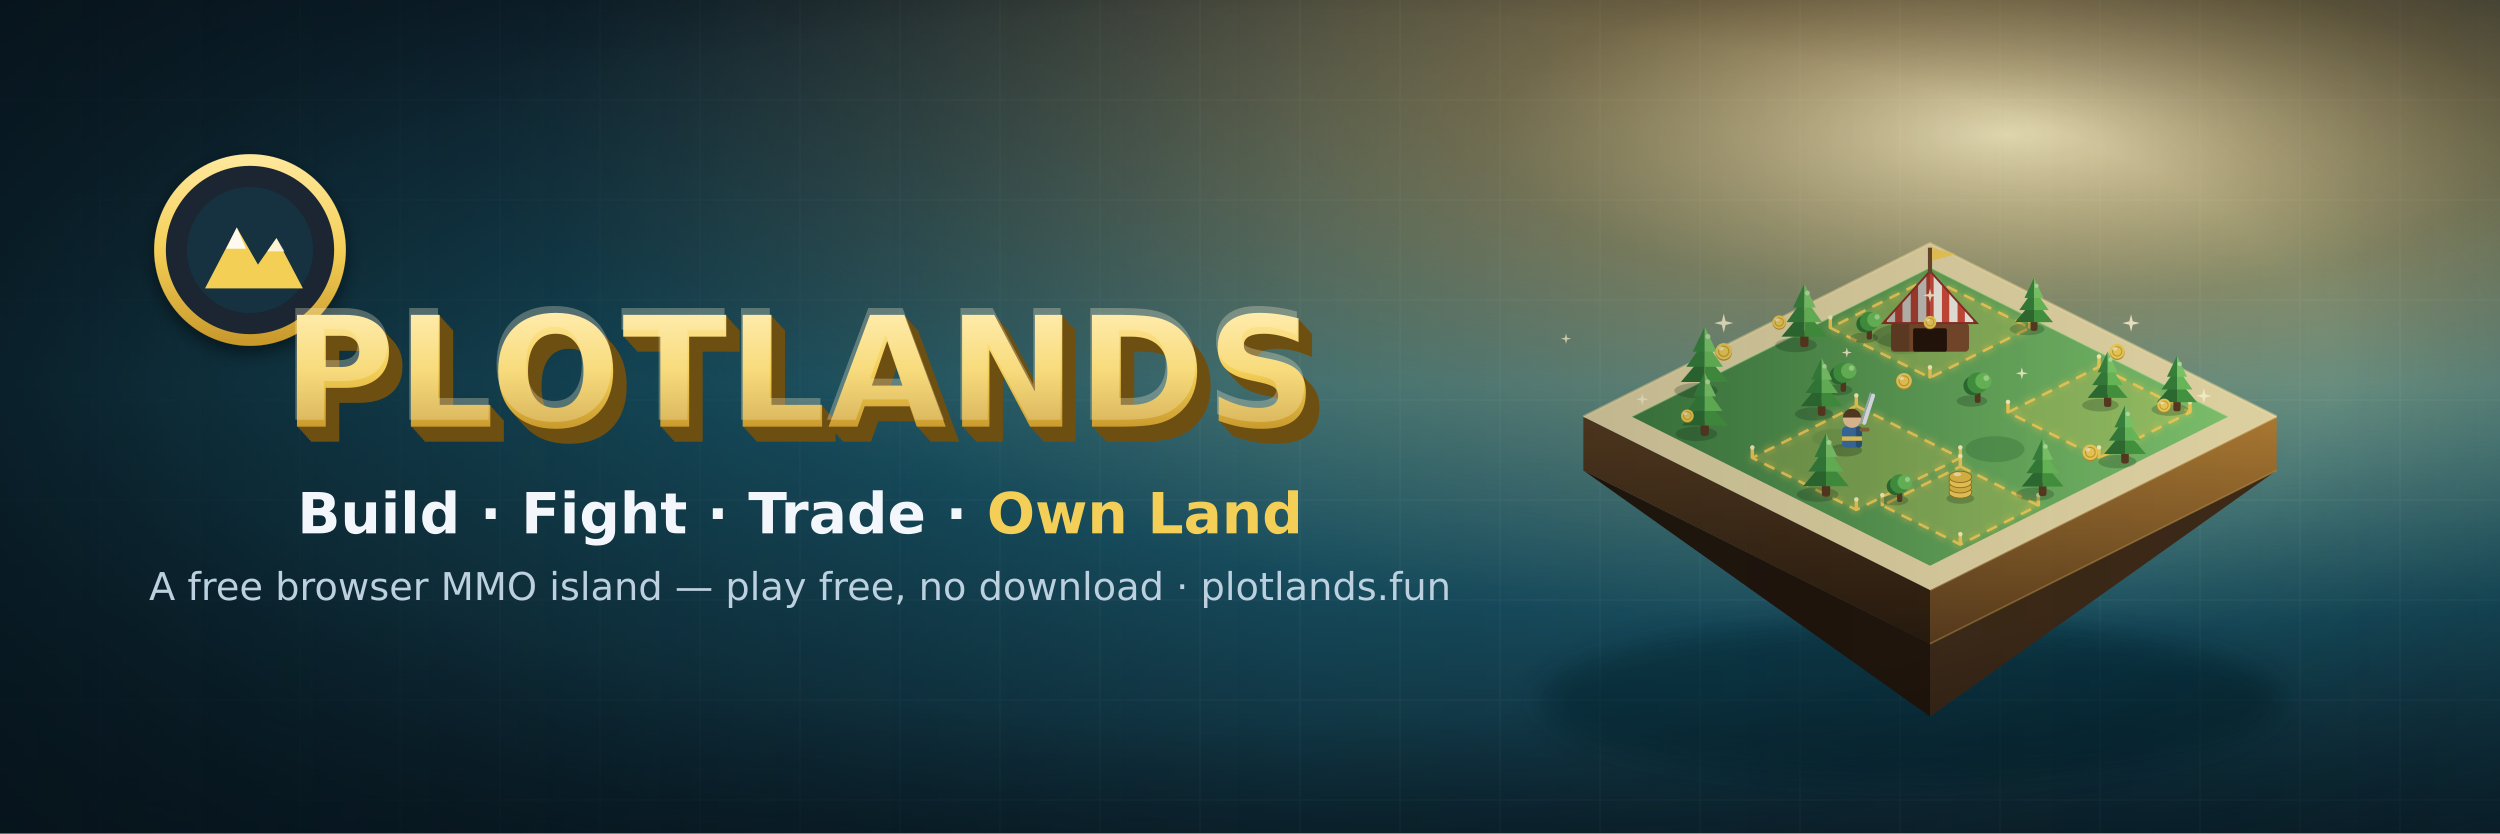
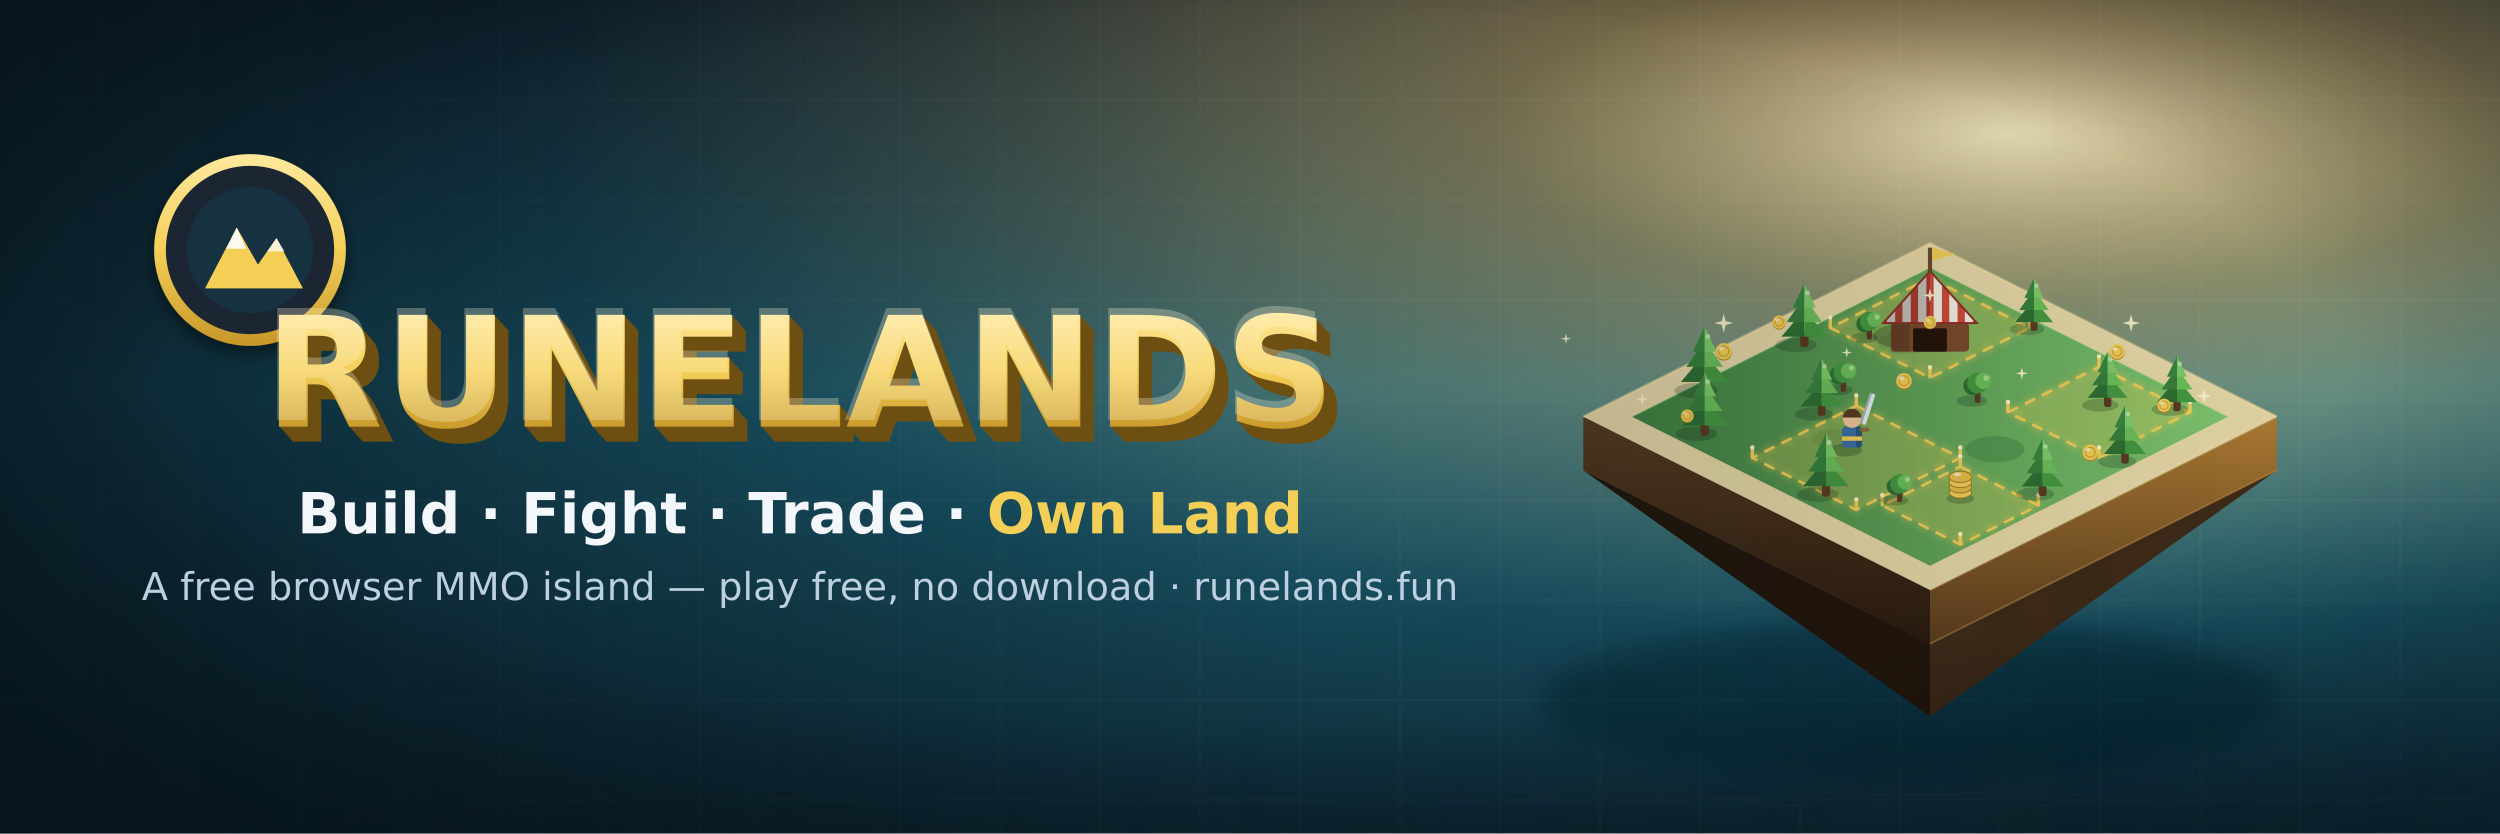
<svg xmlns="http://www.w3.org/2000/svg" width="1500" height="500" viewBox="0 0 1500 500">
  <defs>
    <linearGradient id="sky" x1="0" y1="0" x2="0" y2="1">
      <stop offset="0" stop-color="#163140" />
      <stop offset=".46" stop-color="#247e96" />
      <stop offset="1" stop-color="#0f2c39" />
    </linearGradient>
    <radialGradient id="sun" cx="80%" cy="16%" r="60%">
      <stop offset="0" stop-color="#fff1c2" stop-opacity=".95" />
      <stop offset="34%" stop-color="#f4b65a" stop-opacity=".5" />
      <stop offset="100%" stop-color="#f4b65a" stop-opacity="0" />
    </radialGradient>
    <linearGradient id="refl" x1="0" y1="0" x2="0" y2="1">
      <stop offset="0" stop-color="#ffe9a8" stop-opacity="0" />
      <stop offset=".5" stop-color="#ffdf8c" stop-opacity=".2" />
      <stop offset="1" stop-color="#ffdf8c" stop-opacity="0" />
    </linearGradient>
    <linearGradient id="grassG" gradientUnits="userSpaceOnUse" x1="1380" y1="560" x2="580" y2="560">
      <stop offset="0" stop-color="#86cc72" />
      <stop offset="1" stop-color="#3c7a3c" />
    </linearGradient>
    <linearGradient id="wallR" x1="0" y1="0" x2="0" y2="1">
      <stop offset="0" stop-color="#b07c33" />
      <stop offset="1" stop-color="#5c3d1c" />
    </linearGradient>
    <linearGradient id="wallL" x1="0" y1="0" x2="0" y2="1">
      <stop offset="0" stop-color="#5a3c1f" />
      <stop offset="1" stop-color="#291a0c" />
    </linearGradient>
    <linearGradient id="goldG" x1="0" y1="0" x2="0" y2="1">
      <stop offset="0" stop-color="#ffe79a" />
      <stop offset=".5" stop-color="#f4cf57" />
      <stop offset="1" stop-color="#c99a2c" />
    </linearGradient>
    <radialGradient id="ctaG" cx="50%" cy="28%" r="85%">
      <stop offset="0" stop-color="#ffe9a2" />
      <stop offset=".6" stop-color="#f4cf57" />
      <stop offset="1" stop-color="#d8a838" />
    </radialGradient>
    <linearGradient id="scrimT" x1="0" y1="0" x2="0" y2="1">
      <stop offset="0" stop-color="#06151d" stop-opacity=".62" />
      <stop offset="1" stop-color="#06151d" stop-opacity="0" />
    </linearGradient>
    <linearGradient id="scrimB" x1="0" y1="0" x2="0" y2="1">
      <stop offset="0" stop-color="#06151d" stop-opacity="0" />
      <stop offset="1" stop-color="#06151d" stop-opacity=".66" />
    </linearGradient>
    <radialGradient id="vig" cx="50%" cy="44%" r="74%">
      <stop offset="58%" stop-color="#000" stop-opacity="0" />
      <stop offset="100%" stop-color="#04121a" stop-opacity=".55" />
    </radialGradient>
    <filter id="glow" x="-50%" y="-50%" width="200%" height="200%">
      <feGaussianBlur stdDeviation="4.5" result="b" />
      <feMerge>
        <feMergeNode in="b" />
        <feMergeNode in="SourceGraphic" />
      </feMerge>
    </filter>
    <filter id="soft" x="-60%" y="-60%" width="220%" height="220%">
      <feGaussianBlur stdDeviation="16" />
    </filter>
    <filter id="haze" x="-60%" y="-60%" width="220%" height="220%">
      <feGaussianBlur stdDeviation="2.4" />
    </filter>
    <filter id="ds" x="-30%" y="-30%" width="160%" height="160%">
      <feDropShadow dx="0" dy="4" stdDeviation="5" flood-color="#000" flood-opacity=".5" />
    </filter>
  </defs>
  <defs>
    <linearGradient id="bgDay" x1="0" y1="0" x2="0" y2="1">
      <stop offset="0" stop-color="#c2e9f3" />
      <stop offset=".46" stop-color="#7fcadb" />
      <stop offset="1" stop-color="#3a9cb7" />
    </linearGradient>
    <linearGradient id="bgMap" x1="0" y1="0" x2="0" y2="1">
      <stop offset="0" stop-color="#2c3d4e" />
      <stop offset="1" stop-color="#121b25" />
    </linearGradient>
    <linearGradient id="bgNight" x1="0" y1="0" x2="0" y2="1">
      <stop offset="0" stop-color="#2c1620" />
      <stop offset=".5" stop-color="#3c1a22" />
      <stop offset="1" stop-color="#110910" />
    </linearGradient>
    <linearGradient id="bgEcon" x1="0" y1="0" x2="0" y2="1">
      <stop offset="0" stop-color="#312257" />
      <stop offset=".5" stop-color="#221a44" />
      <stop offset="1" stop-color="#0f0b22" />
    </linearGradient>
    <radialGradient id="sunWarm" cx="78%" cy="16%" r="62%">
      <stop offset="0" stop-color="#fffaea" stop-opacity=".95" />
      <stop offset="34%" stop-color="#ffe2a0" stop-opacity=".5" />
      <stop offset="100%" stop-color="#ffe2a0" stop-opacity="0" />
    </radialGradient>
    <radialGradient id="goldGlow" cx="70%" cy="42%" r="62%">
      <stop offset="0" stop-color="#ffe7a4" stop-opacity=".45" />
      <stop offset="100%" stop-color="#ffe7a4" stop-opacity="0" />
    </radialGradient>
    <radialGradient id="redglow" cx="50%" cy="50%" r="50%">
      <stop offset="0" stop-color="#ff3b2a" stop-opacity=".55" />
      <stop offset="100%" stop-color="#ff3b2a" stop-opacity="0" />
    </radialGradient>
    <linearGradient id="scrimL" x1="0" y1="0" x2="1" y2="0">
      <stop offset="0" stop-color="#06121a" stop-opacity=".85" />
      <stop offset=".52" stop-color="#06121a" stop-opacity=".22" />
      <stop offset="1" stop-color="#06121a" stop-opacity="0" />
    </linearGradient>
    <linearGradient id="grassG2" x1="0" y1="0" x2="0" y2="1">
      <stop offset="0" stop-color="#86cc72" />
      <stop offset="1" stop-color="#3c7a3c" />
    </linearGradient>
    <radialGradient id="icSea" cx="50%" cy="38%" r="80%">
      <stop offset="0" stop-color="#2d3f50" />
      <stop offset="1" stop-color="#0b121a" />
    </radialGradient>
    <linearGradient id="mtnR" x1="0" y1="0" x2="0" y2="1">
      <stop offset="0" stop-color="#ffe79a" />
      <stop offset="1" stop-color="#e3b43c" />
    </linearGradient>
    <linearGradient id="mtnL" x1="0" y1="0" x2="0" y2="1">
      <stop offset="0" stop-color="#e0b950" />
      <stop offset="1" stop-color="#b0842a" />
    </linearGradient>
    <radialGradient id="icGold" cx="50%" cy="38%" r="82%">
      <stop offset="0" stop-color="#ffeab0" />
      <stop offset=".55" stop-color="#f3cc62" />
      <stop offset="1" stop-color="#d59f33" />
    </radialGradient>
    <radialGradient id="icNavy" cx="50%" cy="40%" r="82%">
      <stop offset="0" stop-color="#243c4e" />
      <stop offset="1" stop-color="#0b1620" />
    </radialGradient>
    <linearGradient id="mtnDeep" x1="0" y1="0" x2="0" y2="1">
      <stop offset="0" stop-color="#e8bb45" />
      <stop offset="1" stop-color="#a9781f" />
    </linearGradient>
  </defs>
  <rect width="1500" height="500" fill="url(#sky)" />
  <rect width="1500" height="500" fill="url(#sun)" />
  <g stroke="#ffffff" stroke-width="1" opacity=".04">
    <line x1="60" y1="0" x2="60" y2="500" />
    <line x1="120" y1="0" x2="120" y2="500" />
    <line x1="180" y1="0" x2="180" y2="500" />
    <line x1="240" y1="0" x2="240" y2="500" />
    <line x1="300" y1="0" x2="300" y2="500" />
    <line x1="360" y1="0" x2="360" y2="500" />
    <line x1="420" y1="0" x2="420" y2="500" />
    <line x1="480" y1="0" x2="480" y2="500" />
    <line x1="540" y1="0" x2="540" y2="500" />
    <line x1="600" y1="0" x2="600" y2="500" />
    <line x1="660" y1="0" x2="660" y2="500" />
    <line x1="720" y1="0" x2="720" y2="500" />
    <line x1="780" y1="0" x2="780" y2="500" />
    <line x1="840" y1="0" x2="840" y2="500" />
    <line x1="900" y1="0" x2="900" y2="500" />
    <line x1="960" y1="0" x2="960" y2="500" />
    <line x1="1020" y1="0" x2="1020" y2="500" />
    <line x1="1080" y1="0" x2="1080" y2="500" />
    <line x1="1140" y1="0" x2="1140" y2="500" />
    <line x1="1200" y1="0" x2="1200" y2="500" />
    <line x1="1260" y1="0" x2="1260" y2="500" />
    <line x1="1320" y1="0" x2="1320" y2="500" />
    <line x1="1380" y1="0" x2="1380" y2="500" />
    <line x1="1440" y1="0" x2="1440" y2="500" />
    <line x1="0" y1="60" x2="1500" y2="60" />
    <line x1="0" y1="120" x2="1500" y2="120" />
    <line x1="0" y1="180" x2="1500" y2="180" />
    <line x1="0" y1="240" x2="1500" y2="240" />
    <line x1="0" y1="300" x2="1500" y2="300" />
    <line x1="0" y1="360" x2="1500" y2="360" />
    <line x1="0" y1="420" x2="1500" y2="420" />
    <line x1="0" y1="480" x2="1500" y2="480" />
  </g>
  <g transform="translate(648.4 -41.2) scale(0.52)">
    <ellipse cx="958" cy="888" rx="430" ry="92" fill="#06212e" opacity=".5" filter="url(#soft)" />
    <polygon points="580.0,622.0 980.0,822.0 980.0,906.0" fill="#22150a" />
    <polygon points="980.0,822.0 1380.0,622.0 980.0,906.0" fill="#3f2a17" />
    <polygon points="580.0,560.0 980.0,760.0 980.0,822.0 580.0,622.0" fill="url(#wallL)" />
    <polygon points="980.0,760.0 1380.0,560.0 1380.0,622.0 980.0,822.0" fill="url(#wallR)" />
    <polyline points="980.0,822.0 1380.0,622.0" fill="none" stroke="#c8923f" stroke-width="2" opacity=".5" />
    <polygon points="980.0,360.0 1380.0,560.0 980.0,760.0 580.0,560.0" fill="#e6d6a0" />
    <polygon points="980.0,360.0 1380.0,560.0 980.0,760.0 580.0,560.0" fill="#fff" opacity=".06" />
    <polygon points="980.0,388.0 1324.0,560.0 980.0,732.0 636.0,560.0" fill="url(#grassG)" />
    <ellipse cx="950" cy="475" rx="30" ry="13" fill="#3a7a3b" opacity=".4" />
    <ellipse cx="1055" cy="597.5" rx="34" ry="15" fill="#3a7a3b" opacity=".4" />
    <ellipse cx="870" cy="585" rx="26" ry="11" fill="#3a7a3b" opacity=".4" />
    <polyline points="580.0,560.0 980.0,360.0 1380.0,560.0" fill="none" stroke="#ffe6a6" stroke-width="3" opacity=".5" />
    <polyline points="1380.0,560.0 980.0,760.0" fill="none" stroke="#ffdf9c" stroke-width="2.5" opacity=".35" />
    <polyline points="636.0,560.0 980.0,388.0 1324.0,560.0" fill="none" stroke="#bfe89a" stroke-width="2" opacity=".4" />
    <g filter="url(#glow)">
      <polygon points="980.0,400.0 1095.0,457.5 980.0,515.0 865.0,457.5" fill="#f4cf57" opacity=".13" />
      <polygon points="980.0,400.0 1095.0,457.5 980.0,515.0 865.0,457.5" fill="none" stroke="#f4cf57" stroke-width="3" stroke-dasharray="13 9" stroke-linejoin="round" />
    </g>
    <rect x="978.0" y="389.0" width="4" height="12" rx="1.5" fill="#f4cf57" />
    <circle cx="980.0" cy="388.0" r="2.6" fill="#fff3bf" />
    <rect x="1093.0" y="446.5" width="4" height="12" rx="1.5" fill="#f4cf57" />
    <circle cx="1095.0" cy="445.5" r="2.6" fill="#fff3bf" />
    <rect x="978.0" y="504.0" width="4" height="12" rx="1.5" fill="#f4cf57" />
    <circle cx="980.0" cy="503.0" r="2.6" fill="#fff3bf" />
    <rect x="863.0" y="446.5" width="4" height="12" rx="1.5" fill="#f4cf57" />
    <circle cx="865.0" cy="445.5" r="2.6" fill="#fff3bf" />
    <g filter="url(#glow)">
      <polygon points="1175.0,502.5 1280.0,555.0 1175.0,607.5 1070.0,555.0" fill="#f4cf57" opacity=".13" />
      <polygon points="1175.0,502.5 1280.0,555.0 1175.0,607.5 1070.0,555.0" fill="none" stroke="#f4cf57" stroke-width="3" stroke-dasharray="13 9" stroke-linejoin="round" />
    </g>
    <rect x="1173.0" y="491.5" width="4" height="12" rx="1.5" fill="#f4cf57" />
    <circle cx="1175.0" cy="490.5" r="2.6" fill="#fff3bf" />
    <rect x="1278.0" y="544.0" width="4" height="12" rx="1.5" fill="#f4cf57" />
    <circle cx="1280.0" cy="543.0" r="2.6" fill="#fff3bf" />
    <rect x="1173.0" y="596.5" width="4" height="12" rx="1.5" fill="#f4cf57" />
    <circle cx="1175.0" cy="595.5" r="2.6" fill="#fff3bf" />
    <rect x="1068.0" y="544.0" width="4" height="12" rx="1.5" fill="#f4cf57" />
    <circle cx="1070.0" cy="543.0" r="2.6" fill="#fff3bf" />
    <g filter="url(#glow)">
      <polygon points="895.0,547.5 1015.0,607.5 895.0,667.5 775.0,607.5" fill="#f4cf57" opacity=".13" />
      <polygon points="895.0,547.5 1015.0,607.5 895.0,667.5 775.0,607.5" fill="none" stroke="#f4cf57" stroke-width="3" stroke-dasharray="13 9" stroke-linejoin="round" />
    </g>
    <rect x="893.0" y="536.5" width="4" height="12" rx="1.5" fill="#f4cf57" />
    <circle cx="895.0" cy="535.5" r="2.6" fill="#fff3bf" />
    <rect x="1013.0" y="596.5" width="4" height="12" rx="1.5" fill="#f4cf57" />
    <circle cx="1015.0" cy="595.5" r="2.6" fill="#fff3bf" />
    <rect x="893.0" y="656.5" width="4" height="12" rx="1.5" fill="#f4cf57" />
    <circle cx="895.0" cy="655.5" r="2.6" fill="#fff3bf" />
    <rect x="773.0" y="596.5" width="4" height="12" rx="1.5" fill="#f4cf57" />
    <circle cx="775.0" cy="595.5" r="2.6" fill="#fff3bf" />
    <g filter="url(#glow)">
      <polygon points="1015.0,617.5 1105.0,662.5 1015.0,707.5 925.0,662.5" fill="#f4cf57" opacity=".13" />
      <polygon points="1015.0,617.5 1105.0,662.5 1015.0,707.5 925.0,662.5" fill="none" stroke="#f4cf57" stroke-width="3" stroke-dasharray="13 9" stroke-linejoin="round" />
    </g>
    <rect x="1013.0" y="606.5" width="4" height="12" rx="1.5" fill="#f4cf57" />
    <circle cx="1015.0" cy="605.5" r="2.6" fill="#fff3bf" />
    <rect x="1103.0" y="651.5" width="4" height="12" rx="1.5" fill="#f4cf57" />
    <circle cx="1105.0" cy="650.5" r="2.6" fill="#fff3bf" />
    <rect x="1013.0" y="696.5" width="4" height="12" rx="1.5" fill="#f4cf57" />
    <circle cx="1015.0" cy="695.5" r="2.6" fill="#fff3bf" />
    <rect x="923.0" y="651.5" width="4" height="12" rx="1.5" fill="#f4cf57" />
    <circle cx="925.0" cy="650.5" r="2.6" fill="#fff3bf" />
    <g transform="translate(980.0 455.0)">
      <g transform="scale(1.5)">
        <ellipse cx="-8" cy="8" rx="36" ry="11" fill="#0a1a0e" opacity=".25" />
        <rect x="-30" y="-2" width="60" height="22" rx="3" fill="#7a4a2a" />
        <rect x="-30" y="-2" width="14" height="22" fill="#000" opacity=".18" />
        <clipPath id="troof">
          <path d="M0 -42 L36 -2 L-36 -2 Z" />
        </clipPath>
        <g clip-path="url(#troof)">
          <rect x="-36" y="-44" width="72" height="44" fill="#cf4a38" />
          <rect x="-33.2" y="-44" width="6.4" height="44" fill="#f4efe4" />
          <rect x="-21.2" y="-44" width="6.4" height="44" fill="#f4efe4" />
          <rect x="-9.2" y="-44" width="6.4" height="44" fill="#f4efe4" />
          <rect x="2.8" y="-44" width="6.4" height="44" fill="#f4efe4" />
          <rect x="14.8" y="-44" width="6.4" height="44" fill="#f4efe4" />
          <rect x="26.8" y="-44" width="6.4" height="44" fill="#f4efe4" />
          <path d="M0 -42 L-36 -2 L0 -2 Z" fill="#000" opacity=".2" />
        </g>
        <path d="M0 -42 L36 -2 L-36 -2 Z" fill="none" stroke="#8d2f22" stroke-width="1.5" />
        <rect x="-13" y="2" width="26" height="18" rx="1.5" fill="#241307" />
        <rect x="-1.6" y="-60" width="3.2" height="20" fill="#6b4a2a" />
        <path d="M1.6 -60 l18 5 l-18 5 Z" fill="#f4cf57" />
      </g>
    </g>
    <g transform="translate(1100.0 455.0)">
      <g transform="scale(1)">
        <ellipse cx="-8" cy="4" rx="20" ry="7" fill="#0a1a0e" opacity=".22" />
        <rect x="-4" y="-8" width="8" height="14" rx="2.5" fill="#5b3a1f" />
        <path d="M0 -30 L-22 -4 L0 -4 Z" fill="#2f6f31" />
        <path d="M0 -30 L22 -4 L0 -4 Z" fill="#469940" />
        <path d="M0 -42 L-17 -18 L0 -18 Z" fill="#37803a" />
        <path d="M0 -42 L17 -18 L0 -18 Z" fill="#6cc05a" />
        <path d="M0 -55 L-11 -32 L0 -32 Z" fill="#39863d" />
        <path d="M0 -55 L11 -32 L0 -32 Z" fill="#7fcc6a" />
        <circle cx="3" cy="-46" r="2.4" fill="#cdf0b3" opacity=".7" />
      </g>
    </g>
    <g transform="translate(910.0 465.0)">
      <g transform="scale(1)">
        <ellipse cx="-6" cy="4" rx="16" ry="6" fill="#0a1a0e" opacity=".22" />
        <rect x="-3" y="-6" width="6" height="12" rx="2" fill="#5b3a1f" />
        <circle cx="-5" cy="-12" r="10" fill="#2f6f31" />
        <circle cx="0" cy="-15" r="11" fill="#469940" />
        <circle cx="6" cy="-17" r="8.5" fill="#6cc05a" />
        <circle cx="9" cy="-20" r="3" fill="#cdf0b3" opacity=".6" />
      </g>
    </g>
    <g transform="translate(835.0 472.5)">
      <g transform="scale(1.2)">
        <ellipse cx="-8" cy="4" rx="20" ry="7" fill="#0a1a0e" opacity=".22" />
        <rect x="-4" y="-8" width="8" height="14" rx="2.5" fill="#5b3a1f" />
        <path d="M0 -30 L-22 -4 L0 -4 Z" fill="#2f6f31" />
        <path d="M0 -30 L22 -4 L0 -4 Z" fill="#469940" />
        <path d="M0 -42 L-17 -18 L0 -18 Z" fill="#37803a" />
        <path d="M0 -42 L17 -18 L0 -18 Z" fill="#6cc05a" />
        <path d="M0 -55 L-11 -32 L0 -32 Z" fill="#39863d" />
        <path d="M0 -55 L11 -32 L0 -32 Z" fill="#7fcc6a" />
        <circle cx="3" cy="-46" r="2.4" fill="#cdf0b3" opacity=".7" />
      </g>
    </g>
    <g transform="translate(950.0 520.0)">
      <g transform="scale(1)">
        <circle r="9" fill="#b8902a" />
        <circle cy="-1.4" r="9" fill="#f4cf57" />
        <circle cy="-1.4" r="5.6" fill="none" stroke="#caa12f" stroke-width="1.3" />
        <ellipse cx="-3" cy="-4.5" rx="3" ry="2.2" fill="#fff" opacity=".55" />
      </g>
    </g>
    <g transform="translate(720.0 525.0)">
      <g transform="scale(1.25)">
        <ellipse cx="-8" cy="4" rx="20" ry="7" fill="#0a1a0e" opacity=".22" />
        <rect x="-4" y="-8" width="8" height="14" rx="2.5" fill="#5b3a1f" />
        <path d="M0 -30 L-22 -4 L0 -4 Z" fill="#2f6f31" />
        <path d="M0 -30 L22 -4 L0 -4 Z" fill="#469940" />
        <path d="M0 -42 L-17 -18 L0 -18 Z" fill="#37803a" />
        <path d="M0 -42 L17 -18 L0 -18 Z" fill="#6cc05a" />
        <path d="M0 -55 L-11 -32 L0 -32 Z" fill="#39863d" />
        <path d="M0 -55 L11 -32 L0 -32 Z" fill="#7fcc6a" />
        <circle cx="3" cy="-46" r="2.4" fill="#cdf0b3" opacity=".7" />
      </g>
    </g>
    <g transform="translate(880.0 525.0)">
      <g transform="scale(1.05)">
        <ellipse cx="-6" cy="4" rx="16" ry="6" fill="#0a1a0e" opacity=".22" />
        <rect x="-3" y="-6" width="6" height="12" rx="2" fill="#5b3a1f" />
        <circle cx="-5" cy="-12" r="10" fill="#2f6f31" />
        <circle cx="0" cy="-15" r="11" fill="#469940" />
        <circle cx="6" cy="-17" r="8.5" fill="#6cc05a" />
        <circle cx="9" cy="-20" r="3" fill="#cdf0b3" opacity=".6" />
      </g>
    </g>
    <g transform="translate(1035.0 537.5)">
      <g transform="scale(1.1)">
        <ellipse cx="-6" cy="4" rx="16" ry="6" fill="#0a1a0e" opacity=".22" />
        <rect x="-3" y="-6" width="6" height="12" rx="2" fill="#5b3a1f" />
        <circle cx="-5" cy="-12" r="10" fill="#2f6f31" />
        <circle cx="0" cy="-15" r="11" fill="#469940" />
        <circle cx="6" cy="-17" r="8.5" fill="#6cc05a" />
        <circle cx="9" cy="-20" r="3" fill="#cdf0b3" opacity=".6" />
      </g>
    </g>
    <g transform="translate(1185.0 542.5)">
      <g transform="scale(1.05)">
        <ellipse cx="-8" cy="4" rx="20" ry="7" fill="#0a1a0e" opacity=".22" />
        <rect x="-4" y="-8" width="8" height="14" rx="2.5" fill="#5b3a1f" />
        <path d="M0 -30 L-22 -4 L0 -4 Z" fill="#2f6f31" />
        <path d="M0 -30 L22 -4 L0 -4 Z" fill="#469940" />
        <path d="M0 -42 L-17 -18 L0 -18 Z" fill="#37803a" />
        <path d="M0 -42 L17 -18 L0 -18 Z" fill="#6cc05a" />
        <path d="M0 -55 L-11 -32 L0 -32 Z" fill="#39863d" />
        <path d="M0 -55 L11 -32 L0 -32 Z" fill="#7fcc6a" />
        <circle cx="3" cy="-46" r="2.4" fill="#cdf0b3" opacity=".7" />
      </g>
    </g>
    <g transform="translate(1265.0 547.5)">
      <g transform="scale(1.05)">
        <ellipse cx="-8" cy="4" rx="20" ry="7" fill="#0a1a0e" opacity=".22" />
        <rect x="-4" y="-8" width="8" height="14" rx="2.5" fill="#5b3a1f" />
        <path d="M0 -30 L-22 -4 L0 -4 Z" fill="#2f6f31" />
        <path d="M0 -30 L22 -4 L0 -4 Z" fill="#469940" />
        <path d="M0 -42 L-17 -18 L0 -18 Z" fill="#37803a" />
        <path d="M0 -42 L17 -18 L0 -18 Z" fill="#6cc05a" />
        <path d="M0 -55 L-11 -32 L0 -32 Z" fill="#39863d" />
        <path d="M0 -55 L11 -32 L0 -32 Z" fill="#7fcc6a" />
        <circle cx="3" cy="-46" r="2.4" fill="#cdf0b3" opacity=".7" />
      </g>
    </g>
    <g transform="translate(855.0 552.5)">
      <g transform="scale(1.1)">
        <ellipse cx="-8" cy="4" rx="20" ry="7" fill="#0a1a0e" opacity=".22" />
        <rect x="-4" y="-8" width="8" height="14" rx="2.5" fill="#5b3a1f" />
        <path d="M0 -30 L-22 -4 L0 -4 Z" fill="#2f6f31" />
        <path d="M0 -30 L22 -4 L0 -4 Z" fill="#469940" />
        <path d="M0 -42 L-17 -18 L0 -18 Z" fill="#37803a" />
        <path d="M0 -42 L17 -18 L0 -18 Z" fill="#6cc05a" />
        <path d="M0 -55 L-11 -32 L0 -32 Z" fill="#39863d" />
        <path d="M0 -55 L11 -32 L0 -32 Z" fill="#7fcc6a" />
        <circle cx="3" cy="-46" r="2.4" fill="#cdf0b3" opacity=".7" />
      </g>
    </g>
    <g transform="translate(720.0 575.0)">
      <g transform="scale(1.2)">
        <ellipse cx="-8" cy="4" rx="20" ry="7" fill="#0a1a0e" opacity=".22" />
        <rect x="-4" y="-8" width="8" height="14" rx="2.5" fill="#5b3a1f" />
        <path d="M0 -30 L-22 -4 L0 -4 Z" fill="#2f6f31" />
        <path d="M0 -30 L22 -4 L0 -4 Z" fill="#469940" />
        <path d="M0 -42 L-17 -18 L0 -18 Z" fill="#37803a" />
        <path d="M0 -42 L17 -18 L0 -18 Z" fill="#6cc05a" />
        <path d="M0 -55 L-11 -32 L0 -32 Z" fill="#39863d" />
        <path d="M0 -55 L11 -32 L0 -32 Z" fill="#7fcc6a" />
        <circle cx="3" cy="-46" r="2.4" fill="#cdf0b3" opacity=".7" />
      </g>
    </g>
    <g transform="translate(890.0 590.0)">
      <g transform="scale(1.45)">
        <ellipse cx="-5" cy="6" rx="13" ry="5" fill="#0a1a0e" opacity=".25" />
        <g transform="rotate(18 11 -20)">
          <rect x="9.5" y="-40" width="3.2" height="26" rx="1.6" fill="#e6edf3" />
          <rect x="8" y="-40" width="1.4" height="26" fill="#aab8c4" />
        </g>
        <rect x="-8" y="-13" width="16" height="17" rx="3.5" fill="#3a6ea5" />
        <rect x="3" y="-13" width="5" height="17" rx="2.5" fill="#2c557f" />
        <rect x="-8" y="-5" width="16" height="3.5" fill="#f4cf57" />
        <circle cx="0" cy="-19" r="7.2" fill="#f0c89a" />
        <path d="M-7.2 -20 a7.2 7 0 0 1 14.4 0 Z" fill="#5a3a22" />
        <rect x="6" y="-12" width="8" height="3.2" rx="1.6" fill="#8a6a3a" />
      </g>
    </g>
    <g transform="translate(1165.0 602.5)">
      <g transform="scale(1)">
        <circle r="9" fill="#b8902a" />
        <circle cy="-1.4" r="9" fill="#f4cf57" />
        <circle cy="-1.4" r="5.6" fill="none" stroke="#caa12f" stroke-width="1.3" />
        <ellipse cx="-3" cy="-4.5" rx="3" ry="2.2" fill="#fff" opacity=".55" />
      </g>
    </g>
    <g transform="translate(1205.0 607.5)">
      <g transform="scale(1.1)">
        <ellipse cx="-8" cy="4" rx="20" ry="7" fill="#0a1a0e" opacity=".22" />
        <rect x="-4" y="-8" width="8" height="14" rx="2.5" fill="#5b3a1f" />
        <path d="M0 -30 L-22 -4 L0 -4 Z" fill="#2f6f31" />
        <path d="M0 -30 L22 -4 L0 -4 Z" fill="#469940" />
        <path d="M0 -42 L-17 -18 L0 -18 Z" fill="#37803a" />
        <path d="M0 -42 L17 -18 L0 -18 Z" fill="#6cc05a" />
        <path d="M0 -55 L-11 -32 L0 -32 Z" fill="#39863d" />
        <path d="M0 -55 L11 -32 L0 -32 Z" fill="#7fcc6a" />
        <circle cx="3" cy="-46" r="2.4" fill="#cdf0b3" opacity=".7" />
      </g>
    </g>
    <g transform="translate(860.0 645.0)">
      <g transform="scale(1.2)">
        <ellipse cx="-8" cy="4" rx="20" ry="7" fill="#0a1a0e" opacity=".22" />
        <rect x="-4" y="-8" width="8" height="14" rx="2.5" fill="#5b3a1f" />
        <path d="M0 -30 L-22 -4 L0 -4 Z" fill="#2f6f31" />
        <path d="M0 -30 L22 -4 L0 -4 Z" fill="#469940" />
        <path d="M0 -42 L-17 -18 L0 -18 Z" fill="#37803a" />
        <path d="M0 -42 L17 -18 L0 -18 Z" fill="#6cc05a" />
        <path d="M0 -55 L-11 -32 L0 -32 Z" fill="#39863d" />
        <path d="M0 -55 L11 -32 L0 -32 Z" fill="#7fcc6a" />
        <circle cx="3" cy="-46" r="2.4" fill="#cdf0b3" opacity=".7" />
      </g>
    </g>
    <g transform="translate(1110.0 645.0)">
      <g transform="scale(1.1)">
        <ellipse cx="-8" cy="4" rx="20" ry="7" fill="#0a1a0e" opacity=".22" />
        <rect x="-4" y="-8" width="8" height="14" rx="2.5" fill="#5b3a1f" />
        <path d="M0 -30 L-22 -4 L0 -4 Z" fill="#2f6f31" />
        <path d="M0 -30 L22 -4 L0 -4 Z" fill="#469940" />
        <path d="M0 -42 L-17 -18 L0 -18 Z" fill="#37803a" />
        <path d="M0 -42 L17 -18 L0 -18 Z" fill="#6cc05a" />
        <path d="M0 -55 L-11 -32 L0 -32 Z" fill="#39863d" />
        <path d="M0 -55 L11 -32 L0 -32 Z" fill="#7fcc6a" />
        <circle cx="3" cy="-46" r="2.4" fill="#cdf0b3" opacity=".7" />
      </g>
    </g>
    <g transform="translate(1015.0 647.5)">
      <g transform="scale(1)">
        <ellipse cx="0" cy="7" rx="16" ry="6" fill="#0a1a0e" opacity=".22" />
        <ellipse cx="0" cy="0" rx="13" ry="6.5" fill="#f4cf57" stroke="#9a7320" stroke-width="1" />
        <ellipse cx="0" cy="-6" rx="13" ry="6.5" fill="#e7bd44" stroke="#9a7320" stroke-width="1" />
        <ellipse cx="0" cy="-12" rx="13" ry="6.5" fill="#f4cf57" stroke="#9a7320" stroke-width="1" />
        <ellipse cx="0" cy="-18" rx="13" ry="6.5" fill="#e7bd44" stroke="#9a7320" stroke-width="1" />
        <ellipse cx="-3.5" cy="-21" rx="4.5" ry="2.2" fill="#fff" opacity=".6" />
      </g>
    </g>
    <g transform="translate(945.0 652.5)">
      <g transform="scale(1)">
        <ellipse cx="-6" cy="4" rx="16" ry="6" fill="#0a1a0e" opacity=".22" />
        <rect x="-3" y="-6" width="6" height="12" rx="2" fill="#5b3a1f" />
        <circle cx="-5" cy="-12" r="10" fill="#2f6f31" />
        <circle cx="0" cy="-15" r="11" fill="#469940" />
        <circle cx="6" cy="-17" r="8.5" fill="#6cc05a" />
        <circle cx="9" cy="-20" r="3" fill="#cdf0b3" opacity=".6" />
      </g>
    </g>
    <g transform="translate(742 486)">
      <g transform="scale(1.05)">
        <circle r="9" fill="#b8902a" />
        <circle cy="-1.4" r="9" fill="#f4cf57" />
        <circle cy="-1.4" r="5.6" fill="none" stroke="#caa12f" stroke-width="1.3" />
        <ellipse cx="-3" cy="-4.5" rx="3" ry="2.2" fill="#fff" opacity=".55" />
      </g>
    </g>
    <g transform="translate(806 452)">
      <g transform="scale(0.85)">
        <circle r="9" fill="#b8902a" />
        <circle cy="-1.4" r="9" fill="#f4cf57" />
        <circle cy="-1.4" r="5.6" fill="none" stroke="#caa12f" stroke-width="1.3" />
        <ellipse cx="-3" cy="-4.5" rx="3" ry="2.2" fill="#fff" opacity=".55" />
      </g>
    </g>
    <g transform="translate(1196 486)">
      <g transform="scale(0.95)">
        <circle r="9" fill="#b8902a" />
        <circle cy="-1.4" r="9" fill="#f4cf57" />
        <circle cy="-1.4" r="5.6" fill="none" stroke="#caa12f" stroke-width="1.3" />
        <ellipse cx="-3" cy="-4.5" rx="3" ry="2.2" fill="#fff" opacity=".55" />
      </g>
    </g>
    <g transform="translate(700 560)">
      <g transform="scale(0.8)">
        <circle r="9" fill="#b8902a" />
        <circle cy="-1.4" r="9" fill="#f4cf57" />
        <circle cy="-1.4" r="5.6" fill="none" stroke="#caa12f" stroke-width="1.3" />
        <ellipse cx="-3" cy="-4.5" rx="3" ry="2.2" fill="#fff" opacity=".55" />
      </g>
    </g>
    <g transform="translate(1250 548)">
      <g transform="scale(0.85)">
        <circle r="9" fill="#b8902a" />
        <circle cy="-1.4" r="9" fill="#f4cf57" />
        <circle cy="-1.4" r="5.6" fill="none" stroke="#caa12f" stroke-width="1.3" />
        <ellipse cx="-3" cy="-4.5" rx="3" ry="2.2" fill="#fff" opacity=".55" />
      </g>
    </g>
    <g transform="translate(980 452)">
      <g transform="scale(0.8)">
        <circle r="9" fill="#b8902a" />
        <circle cy="-1.4" r="9" fill="#f4cf57" />
        <circle cy="-1.4" r="5.6" fill="none" stroke="#caa12f" stroke-width="1.3" />
        <ellipse cx="-3" cy="-4.5" rx="3" ry="2.2" fill="#fff" opacity=".55" />
      </g>
    </g>
    <path transform="translate(742 452)" d="M0 -11 L2.2 -2.2 L11 0 L2.2 2.2 L0 11 L-2.2 2.2 L-11 0 L-2.2 -2.2 Z" fill="#fff6cf" opacity="0.92" />
    <path transform="translate(1212 452)" d="M0 -10 L2 -2 L10 0 L2 2 L0 10 L-2 2 L-10 0 L-2 -2 Z" fill="#fff6cf" opacity="0.92" />
    <path transform="translate(980 420)" d="M0 -8 L1.6 -1.6 L8 0 L1.6 1.6 L0 8 L-1.6 1.6 L-8 0 L-1.6 -1.6 Z" fill="#fff6cf" opacity="0.92" />
    <path transform="translate(648 540)" d="M0 -7 L1.4 -1.4 L7 0 L1.4 1.4 L0 7 L-1.4 1.4 L-7 0 L-1.4 -1.4 Z" fill="#fff6cf" opacity="0.92" />
    <path transform="translate(1296 536)" d="M0 -9 L1.8 -1.8 L9 0 L1.8 1.8 L0 9 L-1.8 1.8 L-9 0 L-1.8 -1.8 Z" fill="#fff6cf" opacity="0.92" />
    <path transform="translate(884 486)" d="M0 -6 L1.2 -1.2 L6 0 L1.2 1.2 L0 6 L-1.2 1.2 L-6 0 L-1.2 -1.2 Z" fill="#fff6cf" opacity="0.92" />
    <path transform="translate(1086 510)" d="M0 -7 L1.4 -1.4 L7 0 L1.4 1.4 L0 7 L-1.4 1.4 L-7 0 L-1.4 -1.4 Z" fill="#fff6cf" opacity="0.92" />
    <path transform="translate(560 470)" d="M0 -6 L1.2 -1.2 L6 0 L1.2 1.2 L0 6 L-1.2 1.2 L-6 0 L-1.2 -1.2 Z" fill="#fff6cf" opacity="0.92" />
  </g>
  <rect width="1500" height="500" fill="url(#vig)" />
  <rect width="1500" height="500" fill="url(#scrimL)" />
  <g filter="url(#ds)">
    <circle cx="150" cy="150" r="54" fill="#1a2733" stroke="url(#goldG)" stroke-width="7.02" />
    <circle cx="150" cy="150" r="37.8" fill="#16323f" />
    <g transform="translate(150 154) scale(0.7941176)">
      <path d="M-34 24 L-10 -22 L6 6 L20 -14 L40 24 Z" fill="#f4cf57" />
      <path d="M-10 -22 L-3 -6 L-18 -6 Z" fill="#fff" opacity=".9" />
      <path d="M20 -14 L26 -4 L13 -4 Z" fill="#fff" opacity=".75" />
    </g>
  </g>
-   <text x="488.1" y="265" text-anchor="middle" font-family="'DejaVu Sans','Liberation Sans',sans-serif" font-weight="bold" font-size="92" letter-spacing="0.92" fill="#6e4f12">PLOTLANDS</text>
-   <text x="487.2" y="264" text-anchor="middle" font-family="'DejaVu Sans','Liberation Sans',sans-serif" font-weight="bold" font-size="92" letter-spacing="0.92" fill="#6e4f12">PLOTLANDS</text>
-   <text x="486.3" y="263" text-anchor="middle" font-family="'DejaVu Sans','Liberation Sans',sans-serif" font-weight="bold" font-size="92" letter-spacing="0.92" fill="#6e4f12">PLOTLANDS</text>
-   <text x="485.4" y="262" text-anchor="middle" font-family="'DejaVu Sans','Liberation Sans',sans-serif" font-weight="bold" font-size="92" letter-spacing="0.92" fill="#6e4f12">PLOTLANDS</text>
-   <text x="484.5" y="261" text-anchor="middle" font-family="'DejaVu Sans','Liberation Sans',sans-serif" font-weight="bold" font-size="92" letter-spacing="0.92" fill="#6e4f12">PLOTLANDS</text>
-   <text x="483.6" y="260" text-anchor="middle" font-family="'DejaVu Sans','Liberation Sans',sans-serif" font-weight="bold" font-size="92" letter-spacing="0.92" fill="#6e4f12">PLOTLANDS</text>
-   <text x="482.7" y="259" text-anchor="middle" font-family="'DejaVu Sans','Liberation Sans',sans-serif" font-weight="bold" font-size="92" letter-spacing="0.92" fill="#6e4f12">PLOTLANDS</text>
-   <text x="481.8" y="258" text-anchor="middle" font-family="'DejaVu Sans','Liberation Sans',sans-serif" font-weight="bold" font-size="92" letter-spacing="0.92" fill="#6e4f12">PLOTLANDS</text>
-   <text x="480.9" y="257" text-anchor="middle" font-family="'DejaVu Sans','Liberation Sans',sans-serif" font-weight="bold" font-size="92" letter-spacing="0.92" fill="#6e4f12">PLOTLANDS</text>
-   <text x="480" y="256" text-anchor="middle" font-family="'DejaVu Sans','Liberation Sans',sans-serif" font-weight="bold" font-size="92" letter-spacing="0.92" fill="url(#goldG)">PLOTLANDS</text>
-   <text x="479" y="251.86" text-anchor="middle" font-family="'DejaVu Sans','Liberation Sans',sans-serif" font-weight="bold" font-size="92" letter-spacing="0.92" fill="#fff7d6" opacity=".28">PLOTLANDS</text>
+   <text x="488.1" y="265" text-anchor="middle" font-family="'DejaVu Sans','Liberation Sans',sans-serif" font-weight="bold" font-size="92" letter-spacing="0.92" fill="#6e4f12">RUNELANDS</text>
+   <text x="487.2" y="264" text-anchor="middle" font-family="'DejaVu Sans','Liberation Sans',sans-serif" font-weight="bold" font-size="92" letter-spacing="0.92" fill="#6e4f12">RUNELANDS</text>
+   <text x="486.3" y="263" text-anchor="middle" font-family="'DejaVu Sans','Liberation Sans',sans-serif" font-weight="bold" font-size="92" letter-spacing="0.92" fill="#6e4f12">RUNELANDS</text>
+   <text x="485.4" y="262" text-anchor="middle" font-family="'DejaVu Sans','Liberation Sans',sans-serif" font-weight="bold" font-size="92" letter-spacing="0.92" fill="#6e4f12">RUNELANDS</text>
+   <text x="484.5" y="261" text-anchor="middle" font-family="'DejaVu Sans','Liberation Sans',sans-serif" font-weight="bold" font-size="92" letter-spacing="0.92" fill="#6e4f12">RUNELANDS</text>
+   <text x="483.6" y="260" text-anchor="middle" font-family="'DejaVu Sans','Liberation Sans',sans-serif" font-weight="bold" font-size="92" letter-spacing="0.92" fill="#6e4f12">RUNELANDS</text>
+   <text x="482.7" y="259" text-anchor="middle" font-family="'DejaVu Sans','Liberation Sans',sans-serif" font-weight="bold" font-size="92" letter-spacing="0.92" fill="#6e4f12">RUNELANDS</text>
+   <text x="481.8" y="258" text-anchor="middle" font-family="'DejaVu Sans','Liberation Sans',sans-serif" font-weight="bold" font-size="92" letter-spacing="0.92" fill="#6e4f12">RUNELANDS</text>
+   <text x="480.9" y="257" text-anchor="middle" font-family="'DejaVu Sans','Liberation Sans',sans-serif" font-weight="bold" font-size="92" letter-spacing="0.92" fill="#6e4f12">RUNELANDS</text>
+   <text x="480" y="256" text-anchor="middle" font-family="'DejaVu Sans','Liberation Sans',sans-serif" font-weight="bold" font-size="92" letter-spacing="0.92" fill="url(#goldG)">RUNELANDS</text>
+   <text x="479" y="251.86" text-anchor="middle" font-family="'DejaVu Sans','Liberation Sans',sans-serif" font-weight="bold" font-size="92" letter-spacing="0.92" fill="#fff7d6" opacity=".28">RUNELANDS</text>
  <text x="480" y="320" text-anchor="middle" font-family="'DejaVu Sans','Liberation Sans',sans-serif" font-weight="bold" font-size="34" fill="#f3f7fb">Build · Fight · Trade · <tspan fill="#f4cf57">Own Land</tspan>
  </text>
-   <text x="480" y="360" text-anchor="middle" font-family="'DejaVu Sans','Liberation Sans',sans-serif" font-size="23" fill="#bcd0df">A free browser MMO island — play free, no download · plotlands.fun</text>
+   <text x="480" y="360" text-anchor="middle" font-family="'DejaVu Sans','Liberation Sans',sans-serif" font-size="23" fill="#bcd0df">A free browser MMO island — play free, no download · runelands.fun</text>
</svg>
